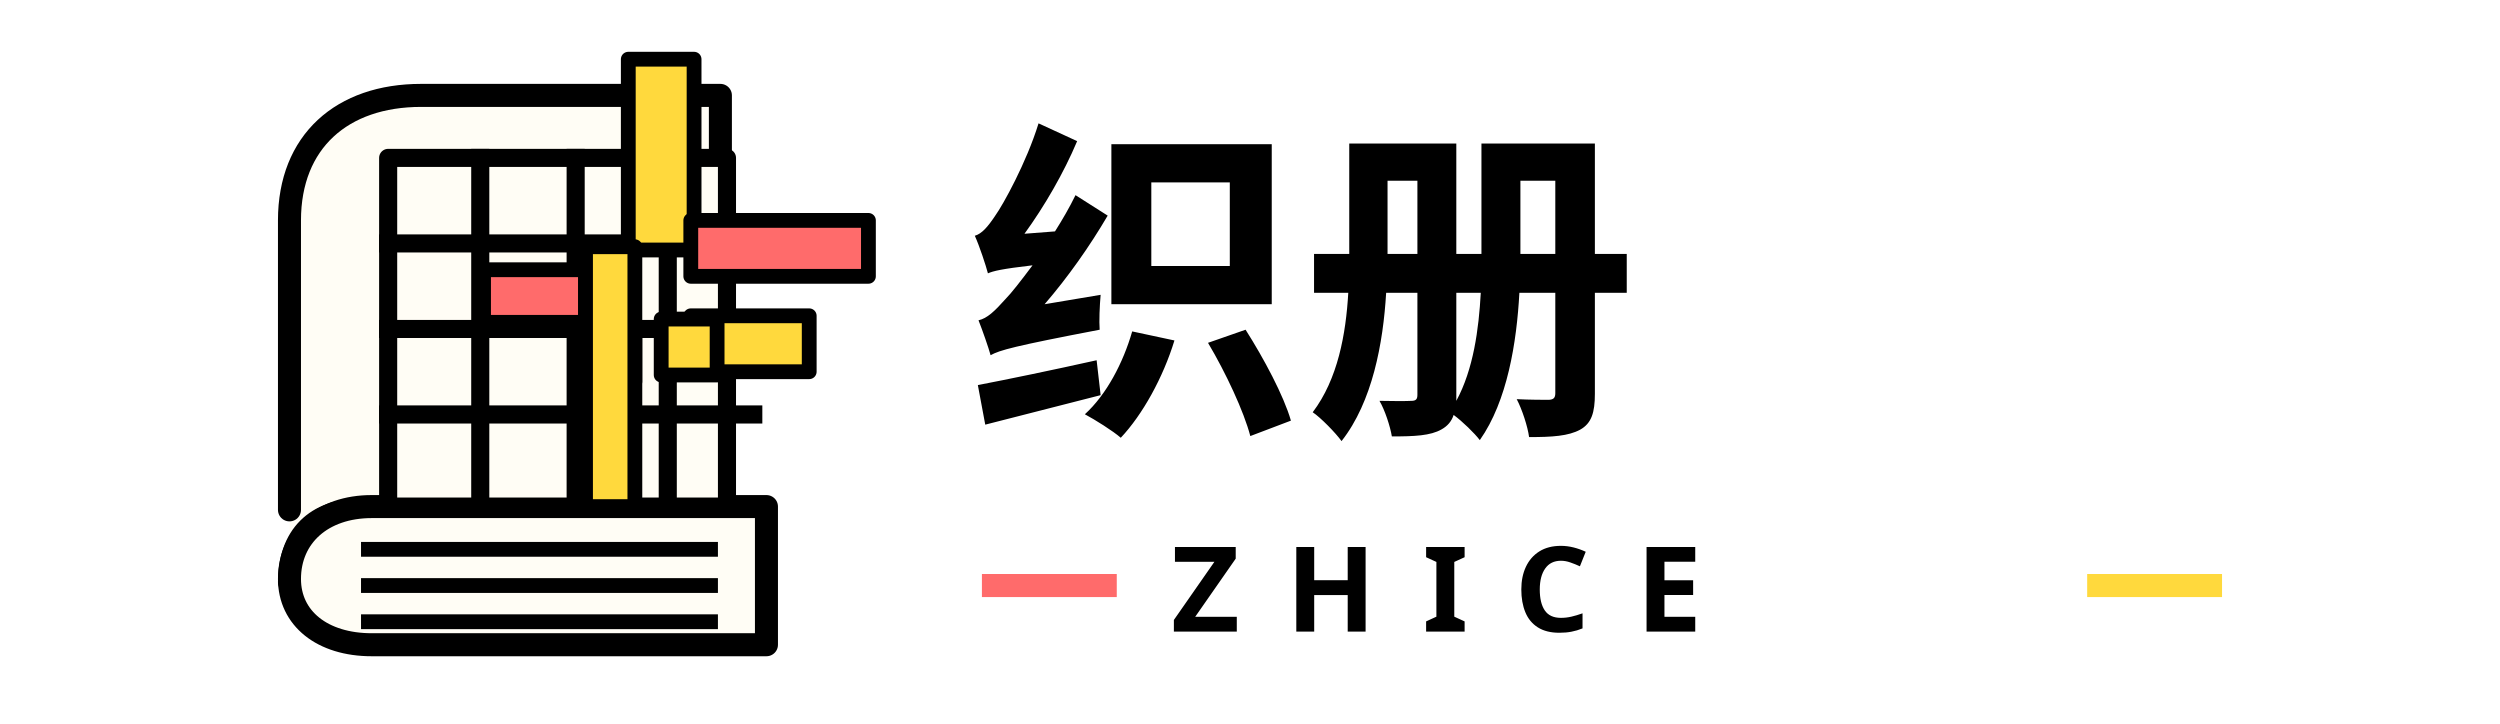
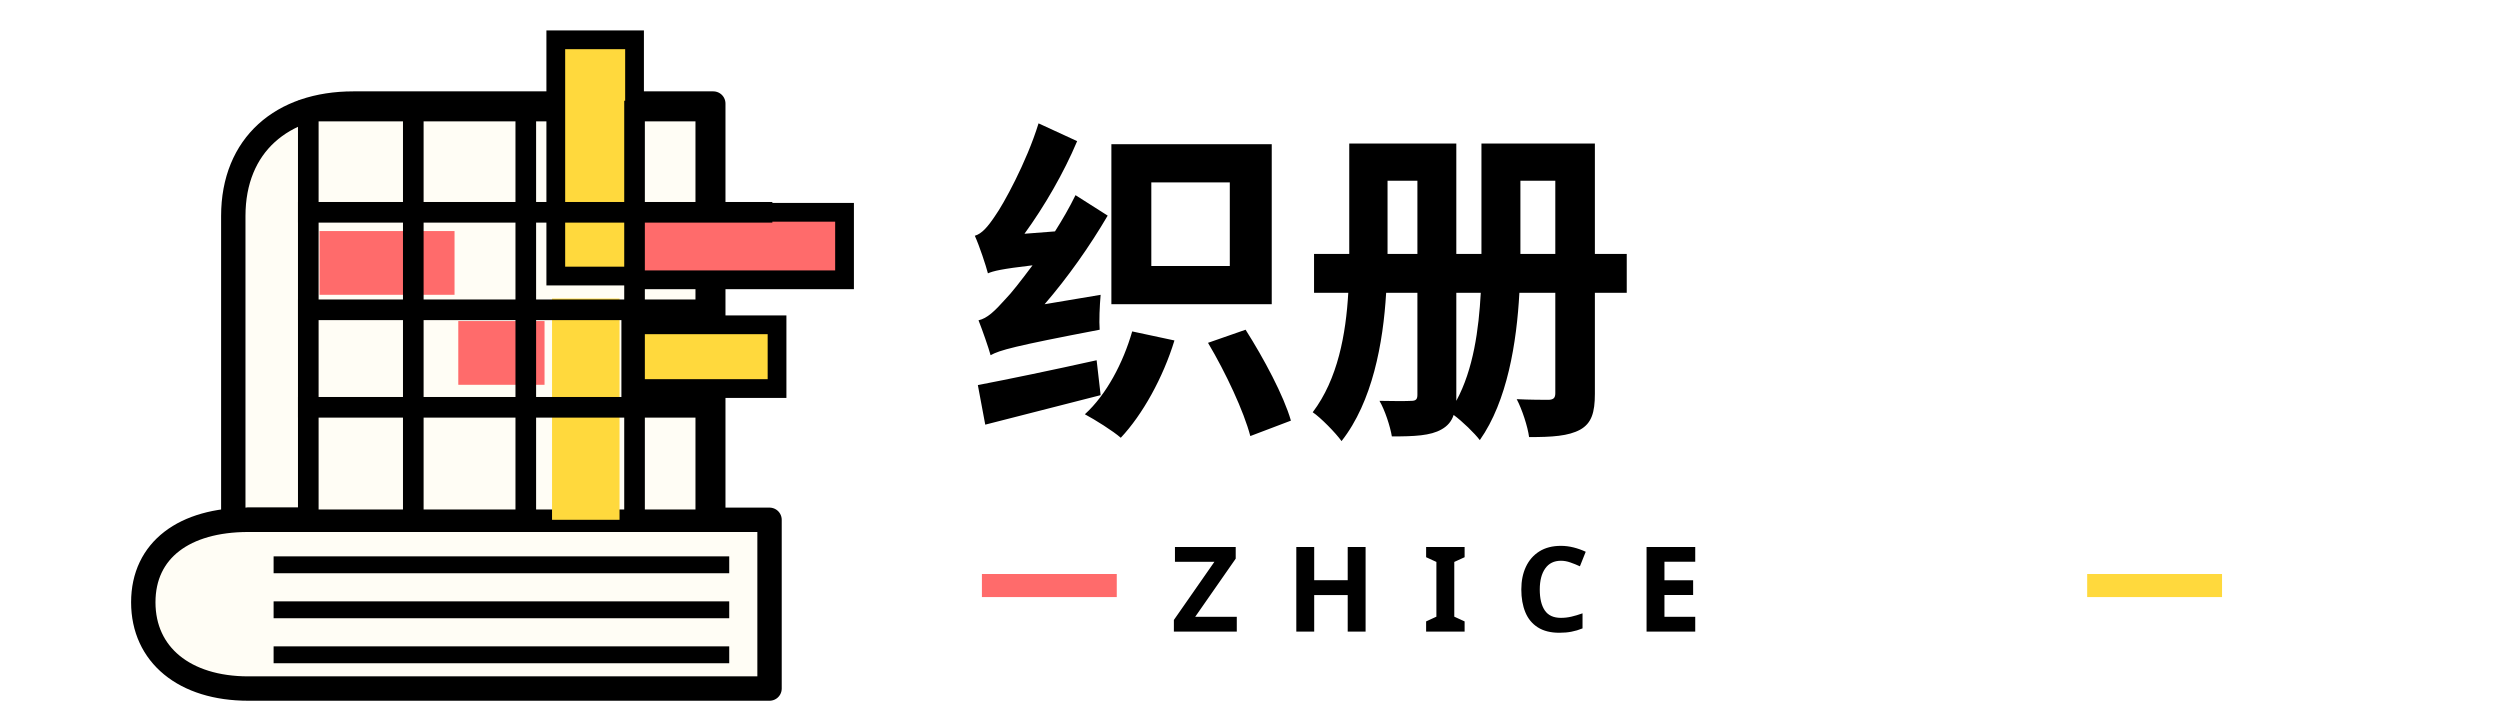
<svg xmlns="http://www.w3.org/2000/svg" width="760" height="220" viewBox="0 0 760 220" role="img" aria-labelledby="title desc">
-   <g fill="none" stroke="#000" stroke-linejoin="round">
-     <g transform="translate(46 18)">
-       <path d="M42 137V49c0-24 16-38 40-38h91v126H64c-14 0-22 8-22 22" fill="#fffdf5" stroke-width="7" stroke-linecap="round" />
-       <path d="M42 158c0-13 10-22 25-22h120v42H67c-15 0-25-8-25-20Z" fill="#fffdf5" stroke-width="7" stroke-linecap="round" />
-       <path d="M66 149h104M66 160h104M66 171h104" stroke-width="4.5" stroke-linecap="square" />
-       <path d="M72 30h103v106H72z" fill="#fffdf5" stroke-width="5.5" stroke-linecap="square" />
-       <path d="M100 30v106M129 30v106M157 30v106" stroke-width="5.5" stroke-linecap="square" />
-       <path d="M72 56h124M72 82h111M72 108h111" stroke-width="5.5" stroke-linecap="square" />
-       <path d="M145 0h20v58h-20z" fill="#ffd93d" stroke-width="4.5" stroke-linecap="square" />
-       <path d="M164 49h54v17h-54z" fill="#ff6b6b" stroke-width="4.5" stroke-linecap="square" />
-       <path d="M164 78h36v17h-36z" fill="#ffd93d" stroke-width="4.5" stroke-linecap="square" />
-       <path d="M101 64h31v16h-31zM131 82h16v16h-16z" fill="#ff6b6b" stroke-width="4.5" stroke-linecap="square" />
-       <path d="M132 57h15v79h-15zM155 79h17v17h-17z" fill="#ffd93d" stroke-width="4.5" stroke-linecap="square" />
-     </g>
-     <g transform="translate(294 26)">
-       <text x="0" y="98" fill="#000" stroke="none" font-family="Arial Black, Microsoft YaHei, PingFang SC, sans-serif" font-size="102" font-weight="900">织册</text>
-       <path d="M8 152h34" stroke="#ff6b6b" stroke-width="7" stroke-linecap="square" />
-       <text x="62" y="166" fill="#000" stroke="none" font-family="Arial Black, Space Grotesk, sans-serif" font-size="36" font-weight="900" letter-spacing="14">ZHICE</text>
-       <path d="M344 152h34" stroke="#ffd93d" stroke-width="7" stroke-linecap="square" />
-     </g>
+   <g transform="translate(-18 -5) scale(1.14)">
+     <path d="M78 143V62c0-19 13-30 32-30h96v111H82" fill="#fffdf5" stroke="#000" stroke-width="6.5" stroke-linecap="round" stroke-linejoin="round" />
+     <path d="M82 143h139v45H82c-17 0-28-9-28-23s11-22 28-22Z" fill="#fffdf5" stroke="#000" stroke-width="6.5" stroke-linecap="round" stroke-linejoin="round" />
+     <path d="M91 155h117M91 167h117M91 179h117" fill="none" stroke="#000" stroke-width="4.5" stroke-linecap="square" />
+     <rect x="98" y="34" width="106" height="109" fill="#fffdf5" stroke="#000" stroke-width="5.5" />
+     <rect x="101" y="66" width="36" height="17" fill="#ff6b6b" />
+     <rect x="138" y="90" width="23" height="17" fill="#ff6b6b" />
+     <rect x="163" y="84" width="18" height="59" fill="#ffd93d" />
+     <rect x="164" y="15" width="21" height="63" fill="#ffd93d" stroke="#000" stroke-width="5" />
+     <rect x="185" y="61" width="56" height="18" fill="#ff6b6b" stroke="#000" stroke-width="5" />
+     <rect x="184" y="91" width="39" height="17" fill="#ffd93d" stroke="#000" stroke-width="5" />
+     <path d="M126 34v109M156 34v109M185 34v109" fill="none" stroke="#000" stroke-width="5.5" stroke-linecap="square" />
+     <path d="M98 61h121M98 87h106M98 113h106" fill="none" stroke="#000" stroke-width="5.5" stroke-linecap="square" />
+   </g>
+   <g transform="translate(294 26)" fill="none" stroke="#000" stroke-linejoin="round">
+     <text x="0" y="98" fill="#000" stroke="none" font-family="Arial Black, Microsoft YaHei, PingFang SC, sans-serif" font-size="102" font-weight="900">织册</text>
+     <path d="M8 152h34" stroke="#ff6b6b" stroke-width="7" stroke-linecap="square" />
+     <text x="62" y="166" fill="#000" stroke="none" font-family="Arial Black, Space Grotesk, sans-serif" font-size="36" font-weight="900" letter-spacing="14">ZHICE</text>
+     <path d="M344 152h34" stroke="#ffd93d" stroke-width="7" stroke-linecap="square" />
  </g>
</svg>
